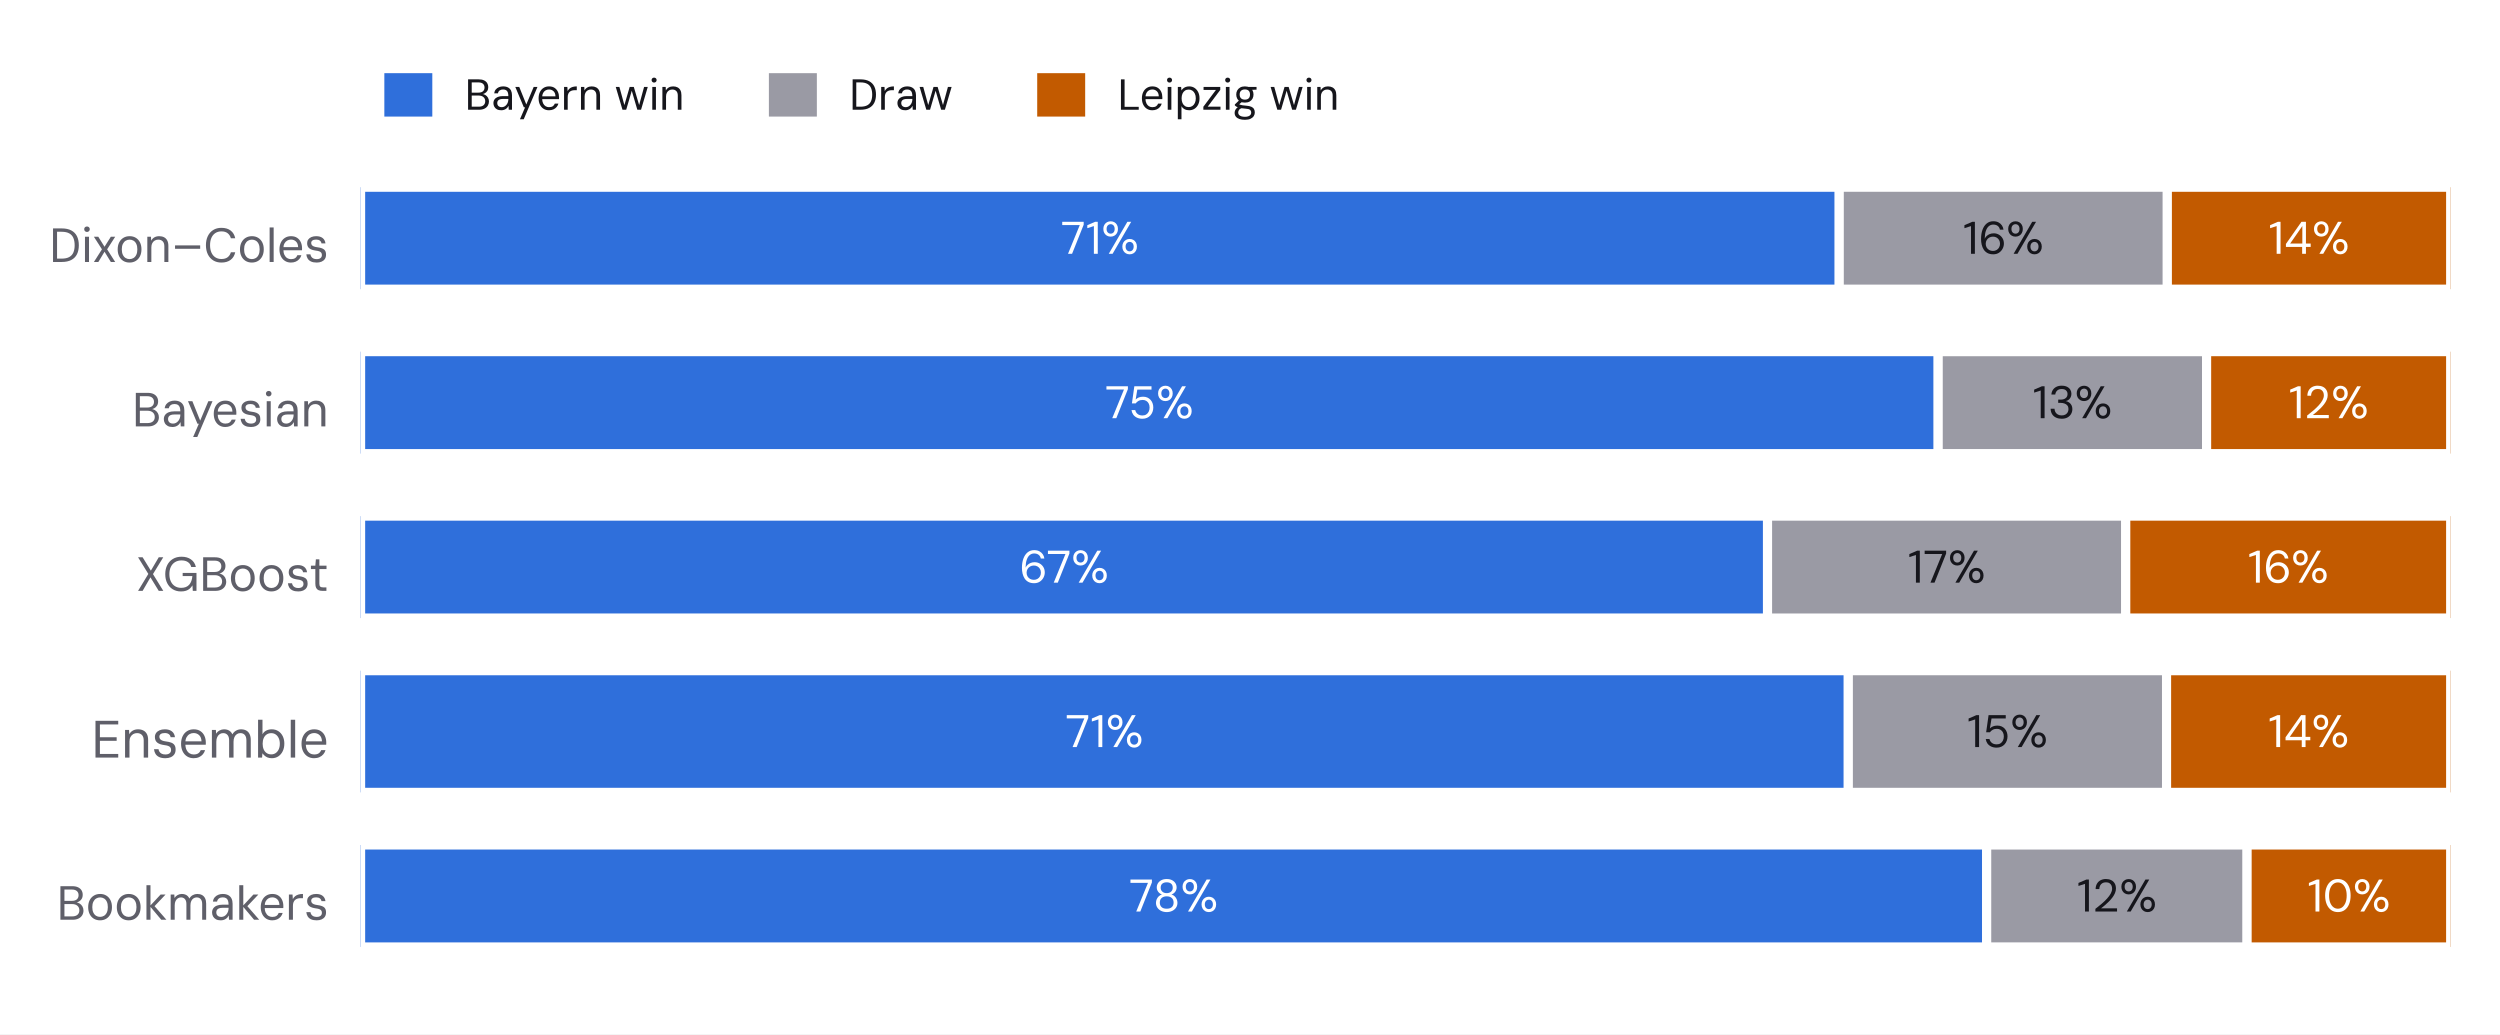
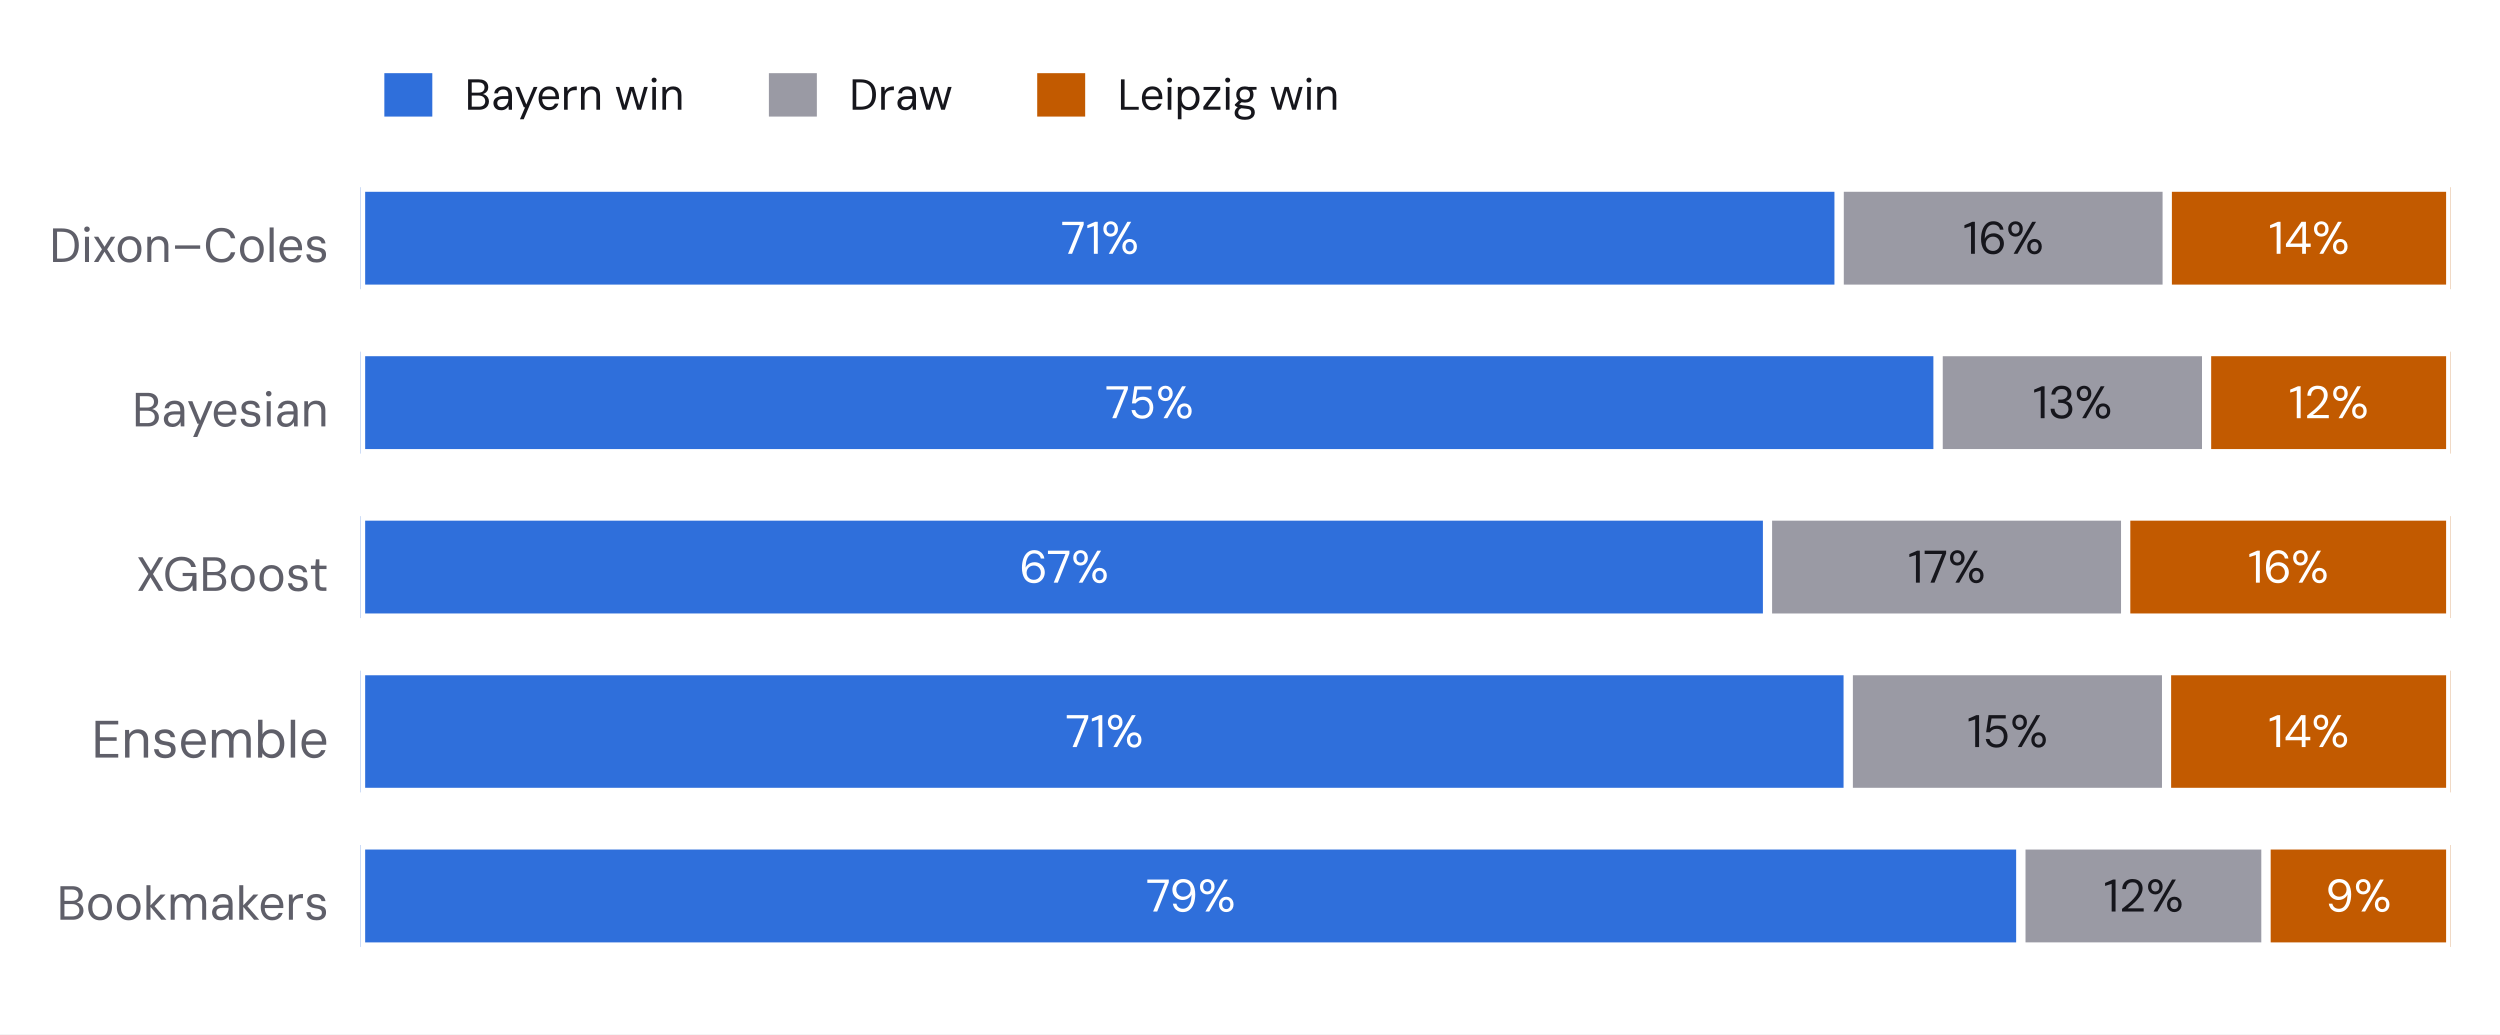
<svg xmlns="http://www.w3.org/2000/svg" xmlns:xlink="http://www.w3.org/1999/xlink" width="547.301pt" height="226.421pt" viewBox="0 0 547.301 226.421" version="1.1">
  <defs>
    <style type="text/css">*{stroke-linejoin: round; stroke-linecap: butt}</style>
  </defs>
  <g id="figure_1">
    <g id="patch_1">
      <path d="M 0 226.421  L 547.301 226.421  L 547.301 0  L 0 0  z " style="fill: #ffffff" />
    </g>
    <g id="axes_1">
      <g id="patch_2">
        <path d="M 78.941 215.621  L 536.501 215.621  L 536.501 32.669  L 78.941 32.669  z " style="fill: #ffffff" />
      </g>
      <g id="patch_3">
-         <path d="M 78.941 207.305  L 434.923 207.305  L 434.923 184.985  L 78.941 184.985  z " clip-path="url(#pb222621388)" style="fill: #2f6fdb; stroke: #ffffff; stroke-width: 2; stroke-linejoin: miter" />
+         <path d="M 78.941 207.305  L 442.427 207.305  L 442.427 184.985  L 78.941 184.985  z " clip-path="url(#pb222621388)" style="fill: #2f6fdb; stroke: #ffffff; stroke-width: 2; stroke-linejoin: miter" />
      </g>
      <g id="patch_4">
-         <path d="M 434.923 207.305  L 491.935 207.305  L 491.935 184.985  L 434.923 184.985  z " clip-path="url(#pb222621388)" style="fill: #9a9aa4; stroke: #ffffff; stroke-width: 2; stroke-linejoin: miter" />
+         <path d="M 442.427 207.305  L 496.099 207.305  L 496.099 184.985  L 442.427 184.985  z " clip-path="url(#pb222621388)" style="fill: #9a9aa4; stroke: #ffffff; stroke-width: 2; stroke-linejoin: miter" />
      </g>
      <g id="patch_5">
-         <path d="M 491.935 207.305  L 536.501 207.305  L 536.501 184.985  L 491.935 184.985  z " clip-path="url(#pb222621388)" style="fill: #c25a00; stroke: #ffffff; stroke-width: 2; stroke-linejoin: miter" />
+         <path d="M 496.099 207.305  L 536.501 207.305  L 536.501 184.985  L 496.099 184.985  z " clip-path="url(#pb222621388)" style="fill: #c25a00; stroke: #ffffff; stroke-width: 2; stroke-linejoin: miter" />
      </g>
      <g id="patch_6">
        <path d="M 78.941 173.465  L 404.633 173.465  L 404.633 146.825  L 78.941 146.825  z " clip-path="url(#pb222621388)" style="fill: #2f6fdb; stroke: #ffffff; stroke-width: 2; stroke-linejoin: miter" />
      </g>
      <g id="patch_7">
        <path d="M 404.633 173.465  L 474.303 173.465  L 474.303 146.825  L 404.633 146.825  z " clip-path="url(#pb222621388)" style="fill: #9a9aa4; stroke: #ffffff; stroke-width: 2; stroke-linejoin: miter" />
      </g>
      <g id="patch_8">
        <path d="M 474.303 173.465  L 536.501 173.465  L 536.501 146.825  L 474.303 146.825  z " clip-path="url(#pb222621388)" style="fill: #c25a00; stroke: #ffffff; stroke-width: 2; stroke-linejoin: miter" />
      </g>
      <g id="patch_9">
        <path d="M 78.941 135.305  L 386.946 135.305  L 386.946 112.985  L 78.941 112.985  z " clip-path="url(#pb222621388)" style="fill: #2f6fdb; stroke: #ffffff; stroke-width: 2; stroke-linejoin: miter" />
      </g>
      <g id="patch_10">
        <path d="M 386.946 135.305  L 465.368 135.305  L 465.368 112.985  L 386.946 112.985  z " clip-path="url(#pb222621388)" style="fill: #9a9aa4; stroke: #ffffff; stroke-width: 2; stroke-linejoin: miter" />
      </g>
      <g id="patch_11">
        <path d="M 465.368 135.305  L 536.501 135.305  L 536.501 112.985  L 465.368 112.985  z " clip-path="url(#pb222621388)" style="fill: #c25a00; stroke: #ffffff; stroke-width: 2; stroke-linejoin: miter" />
      </g>
      <g id="patch_12">
        <path d="M 78.941 99.305  L 424.308 99.305  L 424.308 76.985  L 78.941 76.985  z " clip-path="url(#pb222621388)" style="fill: #2f6fdb; stroke: #ffffff; stroke-width: 2; stroke-linejoin: miter" />
      </g>
      <g id="patch_13">
        <path d="M 424.308 99.305  L 483.069 99.305  L 483.069 76.985  L 424.308 76.985  z " clip-path="url(#pb222621388)" style="fill: #9a9aa4; stroke: #ffffff; stroke-width: 2; stroke-linejoin: miter" />
      </g>
      <g id="patch_14">
        <path d="M 483.069 99.305  L 536.501 99.305  L 536.501 76.985  L 483.069 76.985  z " clip-path="url(#pb222621388)" style="fill: #c25a00; stroke: #ffffff; stroke-width: 2; stroke-linejoin: miter" />
      </g>
      <g id="patch_15">
        <path d="M 78.941 63.305  L 402.645 63.305  L 402.645 40.985  L 78.941 40.985  z " clip-path="url(#pb222621388)" style="fill: #2f6fdb; stroke: #ffffff; stroke-width: 2; stroke-linejoin: miter" />
      </g>
      <g id="patch_16">
        <path d="M 402.645 63.305  L 474.472 63.305  L 474.472 40.985  L 402.645 40.985  z " clip-path="url(#pb222621388)" style="fill: #9a9aa4; stroke: #ffffff; stroke-width: 2; stroke-linejoin: miter" />
      </g>
      <g id="patch_17">
        <path d="M 474.472 63.305  L 536.501 63.305  L 536.501 40.985  L 474.472 40.985  z " clip-path="url(#pb222621388)" style="fill: #c25a00; stroke: #ffffff; stroke-width: 2; stroke-linejoin: miter" />
      </g>
      <g id="matplotlib.axis_1" />
      <g id="matplotlib.axis_2">
        <g id="ytick_1">
          <g id="text_1">
            <g style="fill: #5f5f69" transform="translate(12.41602 201.353) scale(0.105 -0.105)">
              <defs>
                <path id="DMSans-9ptRegular-d" d="M 493 0  L 493 4480  L 2067 4480  Q 2541 4480 2851 4329  Q 3162 4179 3315 3920  Q 3469 3661 3469 3341  Q 3469 2995 3318 2764  Q 3168 2534 2928 2412  Q 2688 2291 2419 2266  L 2509 2330  Q 2797 2323 3040 2176  Q 3283 2029 3427 1779  Q 3571 1530 3571 1222  Q 3571 883 3404 604  Q 3238 326 2915 163  Q 2592 0 2118 0  L 493 0  z M 1030 448  L 2061 448  Q 2515 448 2768 662  Q 3021 877 3021 1261  Q 3021 1638 2761 1865  Q 2502 2093 2048 2093  L 1030 2093  L 1030 448  z M 1030 2522  L 2029 2522  Q 2464 2522 2691 2726  Q 2918 2931 2918 3283  Q 2918 3622 2691 3827  Q 2464 4032 2010 4032  L 1030 4032  L 1030 2522  z " transform="scale(0.015625)" />
                <path id="DMSans-9ptRegular-c4" d="M 1901 -77  Q 1434 -77 1075 140  Q 717 358 518 755  Q 320 1152 320 1683  Q 320 2221 521 2614  Q 723 3008 1084 3225  Q 1446 3443 1914 3443  Q 2387 3443 2742 3225  Q 3098 3008 3296 2614  Q 3494 2221 3494 1683  Q 3494 1152 3292 755  Q 3091 358 2732 140  Q 2374 -77 1901 -77  z M 1901 384  Q 2195 384 2432 528  Q 2669 672 2806 963  Q 2944 1254 2944 1683  Q 2944 2118 2809 2406  Q 2675 2694 2441 2838  Q 2208 2982 1914 2982  Q 1626 2982 1389 2838  Q 1152 2694 1011 2406  Q 870 2118 870 1683  Q 870 1254 1008 963  Q 1146 672 1379 528  Q 1613 384 1901 384  z " transform="scale(0.015625)" />
                <path id="DMSans-9ptRegular-b5" d="M 2432 0  L 902 1818  L 2342 3366  L 3002 3366  L 1357 1626  L 1363 2010  L 3117 0  L 2432 0  z M 454 0  L 454 4608  L 992 4608  L 992 0  L 454 0  z " transform="scale(0.015625)" />
                <path id="DMSans-9ptRegular-bd" d="M 454 0  L 454 3366  L 941 3366  L 966 2906  L 966 2906  Q 1120 3155 1382 3299  Q 1645 3443 1933 3443  Q 2176 3443 2371 3376  Q 2566 3309 2713 3171  Q 2861 3034 2950 2829  L 2950 2829  Q 3117 3130 3401 3286  Q 3686 3443 4000 3443  Q 4371 3443 4636 3299  Q 4902 3155 5046 2864  Q 5190 2573 5190 2138  L 5190 0  L 4659 0  L 4659 2080  Q 4659 2534 4460 2758  Q 4262 2982 3923 2982  Q 3693 2982 3504 2860  Q 3315 2739 3203 2502  Q 3091 2266 3091 1926  L 3091 0  L 2554 0  L 2554 2080  Q 2554 2534 2355 2758  Q 2157 2982 1824 2982  Q 1600 2982 1411 2860  Q 1222 2739 1107 2502  Q 992 2266 992 1926  L 992 0  L 454 0  z " transform="scale(0.015625)" />
                <path id="DMSans-9ptRegular-7e" d="M 1504 -77  Q 1120 -77 864 67  Q 608 211 480 451  Q 352 691 352 966  Q 352 1299 521 1532  Q 691 1766 998 1888  Q 1306 2010 1715 2010  L 2554 2010  Q 2554 2336 2477 2553  Q 2400 2771 2227 2880  Q 2054 2989 1766 2989  Q 1478 2989 1273 2845  Q 1069 2701 1018 2419  L 467 2419  Q 506 2752 691 2979  Q 877 3206 1161 3324  Q 1446 3443 1766 3443  Q 2221 3443 2515 3280  Q 2810 3117 2950 2825  Q 3091 2534 3091 2138  L 3091 0  L 2611 0  L 2579 576  L 2579 576  Q 2515 442 2416 323  Q 2317 205 2182 115  Q 2048 26 1878 -25  Q 1709 -77 1504 -77  z M 1581 378  Q 1792 378 1971 474  Q 2150 570 2281 733  Q 2413 896 2483 1101  Q 2554 1306 2554 1530  L 2554 1594  L 1760 1594  Q 1459 1594 1270 1517  Q 1082 1440 998 1302  Q 915 1165 915 992  Q 915 806 992 668  Q 1069 531 1219 454  Q 1370 378 1581 378  z " transform="scale(0.015625)" />
                <path id="DMSans-9ptRegular-94" d="M 1850 -77  Q 1402 -77 1056 140  Q 710 358 515 755  Q 320 1152 320 1683  Q 320 2214 515 2611  Q 710 3008 1059 3225  Q 1408 3443 1862 3443  Q 2349 3443 2675 3225  Q 3002 3008 3168 2643  Q 3334 2278 3334 1843  Q 3334 1779 3334 1715  Q 3334 1651 3328 1562  L 723 1562  L 723 1978  L 2810 1978  Q 2797 2470 2525 2729  Q 2253 2989 1850 2989  Q 1581 2989 1353 2857  Q 1126 2726 985 2470  Q 845 2214 845 1830  L 845 1651  Q 845 1229 985 944  Q 1126 659 1353 518  Q 1581 378 1850 378  Q 2208 378 2413 515  Q 2618 653 2714 909  L 3245 909  Q 3168 627 2979 403  Q 2790 179 2505 51  Q 2221 -77 1850 -77  z " transform="scale(0.015625)" />
                <path id="DMSans-9ptRegular-d2" d="M 454 0  L 454 3366  L 941 3366  L 979 2752  L 979 2752  Q 1094 2982 1280 3136  Q 1466 3290 1731 3366  Q 1997 3443 2330 3443  L 2330 2880  L 1997 2880  Q 1805 2880 1625 2829  Q 1446 2778 1302 2662  Q 1158 2547 1075 2348  Q 992 2150 992 1850  L 992 0  L 454 0  z " transform="scale(0.015625)" />
                <path id="DMSans-9ptRegular-d6" d="M 1670 -77  Q 1216 -77 918 60  Q 621 198 467 444  Q 314 691 282 1018  L 832 1018  Q 858 845 950 701  Q 1043 557 1222 467  Q 1402 378 1677 378  Q 1894 378 2048 445  Q 2202 512 2282 633  Q 2362 755 2362 915  Q 2362 1126 2269 1244  Q 2176 1363 2000 1424  Q 1824 1485 1562 1517  Q 1280 1555 1062 1625  Q 845 1696 694 1811  Q 544 1926 467 2099  Q 390 2272 390 2509  Q 390 2784 537 2995  Q 685 3206 957 3324  Q 1229 3443 1600 3443  Q 2144 3443 2461 3193  Q 2778 2944 2835 2483  L 2304 2483  Q 2272 2720 2086 2854  Q 1901 2989 1594 2989  Q 1267 2989 1100 2867  Q 934 2746 934 2547  Q 934 2400 1008 2281  Q 1082 2163 1261 2083  Q 1440 2003 1741 1965  Q 2118 1920 2380 1821  Q 2643 1722 2780 1517  Q 2918 1312 2912 960  Q 2912 627 2755 396  Q 2598 166 2320 44  Q 2042 -77 1670 -77  z " transform="scale(0.015625)" />
              </defs>
              <use xlink:href="#DMSans-9ptRegular-d" />
              <use xlink:href="#DMSans-9ptRegular-c4" transform="translate(60.59375 0)" />
              <use xlink:href="#DMSans-9ptRegular-c4" transform="translate(120.2969 0)" />
              <use xlink:href="#DMSans-9ptRegular-b5" transform="translate(180 0)" />
              <use xlink:href="#DMSans-9ptRegular-bd" transform="translate(230.5 0)" />
              <use xlink:href="#DMSans-9ptRegular-7e" transform="translate(318.4062 0)" />
              <use xlink:href="#DMSans-9ptRegular-b5" transform="translate(373.5 0)" />
              <use xlink:href="#DMSans-9ptRegular-94" transform="translate(420.4062 0)" />
              <use xlink:href="#DMSans-9ptRegular-d2" transform="translate(477 0)" />
              <use xlink:href="#DMSans-9ptRegular-d6" transform="translate(516 0)" />
            </g>
          </g>
        </g>
        <g id="ytick_2">
          <g id="text_2">
            <g style="fill: #5f5f69" transform="translate(20.01867 165.849) scale(0.115 -0.115)">
              <defs>
                <path id="DMSans-9ptRegular-17" d="M 493 0  L 493 4480  L 3264 4480  L 3264 4038  L 1030 4038  L 1030 2477  L 3072 2477  L 3072 2042  L 1030 2042  L 1030 442  L 3264 442  L 3264 0  L 493 0  z " transform="scale(0.015625)" />
                <path id="DMSans-9ptRegular-be" d="M 454 0  L 454 3366  L 941 3366  L 966 2835  L 966 2835  Q 1114 3123 1392 3283  Q 1670 3443 2035 3443  Q 2406 3443 2681 3302  Q 2957 3162 3110 2874  Q 3264 2586 3264 2144  L 3264 0  L 2726 0  L 2726 2086  Q 2726 2534 2505 2758  Q 2285 2982 1914 2982  Q 1664 2982 1453 2864  Q 1242 2746 1117 2515  Q 992 2285 992 1952  L 992 0  L 454 0  z " transform="scale(0.015625)" />
                <path id="DMSans-9ptRegular-8a" d="M 2131 -77  Q 1824 -77 1603 16  Q 1382 109 1232 249  Q 1082 390 986 525  L 986 525  L 941 0  L 454 0  L 454 4608  L 992 4608  L 992 2835  Q 1146 3136 1446 3289  Q 1747 3443 2118 3443  Q 2579 3443 2924 3219  Q 3270 2995 3462 2601  Q 3654 2208 3654 1696  Q 3654 1190 3462 787  Q 3270 384 2928 153  Q 2586 -77 2131 -77  z M 2061 390  Q 2362 390 2595 547  Q 2829 704 2966 995  Q 3104 1286 3104 1683  Q 3104 2080 2966 2371  Q 2829 2662 2595 2819  Q 2362 2976 2061 2976  Q 1741 2976 1504 2819  Q 1267 2662 1139 2371  Q 1011 2080 1011 1683  Q 1011 1286 1139 995  Q 1267 704 1504 547  Q 1741 390 2061 390  z " transform="scale(0.015625)" />
                <path id="DMSans-9ptRegular-b7" d="M 454 0  L 454 4608  L 992 4608  L 992 0  L 454 0  z " transform="scale(0.015625)" />
              </defs>
              <use xlink:href="#DMSans-9ptRegular-17" />
              <use xlink:href="#DMSans-9ptRegular-be" transform="translate(56.90625 0)" />
              <use xlink:href="#DMSans-9ptRegular-d6" transform="translate(114.7031 0)" />
              <use xlink:href="#DMSans-9ptRegular-94" transform="translate(165.6094 0)" />
              <use xlink:href="#DMSans-9ptRegular-bd" transform="translate(222.2031 0)" />
              <use xlink:href="#DMSans-9ptRegular-8a" transform="translate(310.1094 0)" />
              <use xlink:href="#DMSans-9ptRegular-b7" transform="translate(372.3125 0)" />
              <use xlink:href="#DMSans-9ptRegular-94" transform="translate(394.9062 0)" />
            </g>
          </g>
        </g>
        <g id="ytick_3">
          <g id="text_3">
            <g style="fill: #5f5f69" transform="translate(29.81484 129.353) scale(0.105 -0.105)">
              <defs>
                <path id="DMSans-9ptRegular-72" d="M 250 0  L 1619 2259  L 250 4480  L 858 4480  L 1958 2694  L 1958 2694  L 3008 4480  L 3610 4480  L 2240 2240  L 3616 0  L 3008 0  L 1901 1805  L 1901 1805  L 858 0  L 250 0  z " transform="scale(0.015625)" />
                <path id="DMSans-9ptRegular-24" d="M 2413 -77  Q 1786 -77 1312 214  Q 838 506 576 1024  Q 314 1542 314 2234  Q 314 2918 579 3443  Q 845 3968 1334 4262  Q 1824 4557 2490 4557  Q 3245 4557 3750 4195  Q 4256 3834 4397 3187  L 3776 3187  Q 3686 3590 3353 3827  Q 3021 4064 2490 4064  Q 1997 4064 1629 3843  Q 1261 3622 1062 3212  Q 864 2803 864 2234  Q 864 1664 1062 1251  Q 1261 838 1616 620  Q 1971 403 2432 403  Q 3149 403 3513 825  Q 3878 1248 3930 1971  L 2637 1971  L 2637 2394  L 4480 2394  L 4480 0  L 3987 0  L 3942 736  L 3942 736  Q 3782 474 3574 291  Q 3366 109 3084 16  Q 2803 -77 2413 -77  z " transform="scale(0.015625)" />
                <path id="DMSans-9ptRegular-dc" d="M 1760 0  Q 1472 0 1261 89  Q 1050 179 938 393  Q 826 608 826 973  L 826 2912  L 237 2912  L 237 3366  L 826 3366  L 896 4205  L 1363 4205  L 1363 3366  L 2317 3366  L 2317 2912  L 1363 2912  L 1363 973  Q 1363 672 1484 566  Q 1606 461 1914 461  L 2304 461  L 2304 0  L 1760 0  z " transform="scale(0.015625)" />
              </defs>
              <use xlink:href="#DMSans-9ptRegular-72" />
              <use xlink:href="#DMSans-9ptRegular-24" transform="translate(55.70312 0)" />
              <use xlink:href="#DMSans-9ptRegular-d" transform="translate(131.9062 0)" />
              <use xlink:href="#DMSans-9ptRegular-c4" transform="translate(192.5 0)" />
              <use xlink:href="#DMSans-9ptRegular-c4" transform="translate(252.2031 0)" />
              <use xlink:href="#DMSans-9ptRegular-d6" transform="translate(311.9062 0)" />
              <use xlink:href="#DMSans-9ptRegular-dc" transform="translate(360.6094 0)" />
            </g>
          </g>
        </g>
        <g id="ytick_4">
          <g id="text_4">
            <g style="fill: #5f5f69" transform="translate(28.92563 93.353) scale(0.105 -0.105)">
              <defs>
                <path id="DMSans-9ptRegular-f2" d="M 832 -1408  L 1594 358  L 1408 358  L 147 3366  L 730 3366  L 1773 774  L 1773 774  L 2861 3366  L 3418 3366  L 1389 -1408  L 832 -1408  z " transform="scale(0.015625)" />
                <path id="DMSans-9ptRegular-a7" d="M 506 0  L 506 3366  L 1043 3366  L 1043 0  L 506 0  z M 774 4006  Q 614 4006 508 4112  Q 403 4218 403 4378  Q 403 4538 508 4637  Q 614 4736 774 4736  Q 928 4736 1037 4637  Q 1146 4538 1146 4378  Q 1146 4218 1037 4112  Q 928 4006 774 4006  z " transform="scale(0.015625)" />
              </defs>
              <use xlink:href="#DMSans-9ptRegular-d" />
              <use xlink:href="#DMSans-9ptRegular-7e" transform="translate(60.59375 0)" />
              <use xlink:href="#DMSans-9ptRegular-f2" transform="translate(114.1875 0)" />
              <use xlink:href="#DMSans-9ptRegular-94" transform="translate(165.1875 0)" />
              <use xlink:href="#DMSans-9ptRegular-d6" transform="translate(221.7812 0)" />
              <use xlink:href="#DMSans-9ptRegular-a7" transform="translate(272.6875 0)" />
              <use xlink:href="#DMSans-9ptRegular-7e" transform="translate(296.7812 0)" />
              <use xlink:href="#DMSans-9ptRegular-be" transform="translate(351.875 0)" />
            </g>
          </g>
        </g>
        <g id="ytick_5">
          <g id="text_5">
            <g style="fill: #5f5f69" transform="translate(10.8 57.353) scale(0.105 -0.105)">
              <defs>
                <path id="DMSans-9ptRegular-13" d="M 493 0  L 493 4480  L 1645 4480  Q 2426 4480 2934 4208  Q 3443 3936 3689 3433  Q 3936 2931 3936 2227  Q 3936 1536 3689 1037  Q 3443 538 2934 269  Q 2426 0 1645 0  L 493 0  z M 1030 448  L 1632 448  Q 2278 448 2662 662  Q 3046 877 3212 1277  Q 3379 1677 3379 2227  Q 3379 2790 3212 3193  Q 3046 3597 2662 3814  Q 2278 4032 1632 4032  L 1030 4032  L 1030 448  z " transform="scale(0.015625)" />
                <path id="DMSans-9ptRegular-f1" d="M 154 0  L 1229 1690  L 154 3366  L 742 3366  L 1574 2029  L 1574 2029  L 2413 3366  L 2995 3366  L 1920 1690  L 2995 0  L 2413 0  L 1574 1370  L 1574 1370  L 749 0  L 154 0  z " transform="scale(0.015625)" />
                <path id="DMSans-9ptRegular-156" d="M 454 1760  L 454 2214  L 3808 2214  L 3808 1760  L 454 1760  z " transform="scale(0.015625)" />
                <path id="DMSans-9ptRegular-e" d="M 2381 -77  Q 1747 -77 1283 214  Q 819 506 566 1027  Q 314 1549 314 2240  Q 314 2931 566 3452  Q 819 3974 1283 4265  Q 1747 4557 2381 4557  Q 3142 4557 3616 4192  Q 4090 3827 4224 3162  L 3642 3162  Q 3533 3578 3222 3830  Q 2912 4083 2381 4083  Q 1920 4083 1577 3862  Q 1235 3642 1049 3229  Q 864 2816 864 2240  Q 864 1664 1049 1251  Q 1235 838 1577 617  Q 1920 397 2381 397  Q 2912 397 3222 643  Q 3533 890 3642 1299  L 4224 1299  Q 4090 653 3616 288  Q 3142 -77 2381 -77  z " transform="scale(0.015625)" />
              </defs>
              <use xlink:href="#DMSans-9ptRegular-13" />
              <use xlink:href="#DMSans-9ptRegular-a7" transform="translate(66.40625 0)" />
              <use xlink:href="#DMSans-9ptRegular-f1" transform="translate(90.5 0)" />
              <use xlink:href="#DMSans-9ptRegular-c4" transform="translate(137.5 0)" />
              <use xlink:href="#DMSans-9ptRegular-be" transform="translate(197.2031 0)" />
              <use xlink:href="#DMSans-9ptRegular-156" transform="translate(255 0)" />
              <use xlink:href="#DMSans-9ptRegular-e" transform="translate(321.5938 0)" />
              <use xlink:href="#DMSans-9ptRegular-c4" transform="translate(392.5 0)" />
              <use xlink:href="#DMSans-9ptRegular-b7" transform="translate(452.2031 0)" />
              <use xlink:href="#DMSans-9ptRegular-94" transform="translate(474.7969 0)" />
              <use xlink:href="#DMSans-9ptRegular-d6" transform="translate(531.3906 0)" />
            </g>
          </g>
        </g>
      </g>
      <g id="text_6">
-         <g style="fill: #ffffff" transform="translate(247.1867 199.555) scale(0.1 -0.1)">
+         <g style="fill: #ffffff" transform="translate(250.8832 199.555) scale(0.1 -0.1)">
          <defs>
            <path id="DMSans-9ptRegular-129" d="M 998 0  L 2643 4019  L 186 4019  L 186 4480  L 3194 4480  L 3194 4077  L 1568 0  L 998 0  z " transform="scale(0.015625)" />
-             <path id="DMSans-9ptRegular-12a" d="M 1933 -77  Q 1510 -77 1168 86  Q 826 250 627 541  Q 429 832 429 1216  Q 429 1491 534 1728  Q 640 1965 825 2141  Q 1011 2317 1261 2387  Q 922 2515 730 2784  Q 538 3053 538 3366  Q 538 3699 707 3968  Q 877 4237 1190 4397  Q 1504 4557 1933 4557  Q 2368 4557 2678 4397  Q 2989 4237 3155 3968  Q 3322 3699 3322 3366  Q 3322 3053 3133 2784  Q 2944 2515 2605 2387  Q 2854 2317 3040 2141  Q 3226 1965 3331 1728  Q 3437 1491 3437 1216  Q 3437 832 3238 541  Q 3040 250 2697 86  Q 2355 -77 1933 -77  z M 1933 397  Q 2413 397 2656 630  Q 2899 864 2899 1248  Q 2899 1683 2633 1907  Q 2368 2131 1933 2131  Q 1498 2131 1232 1907  Q 966 1683 966 1248  Q 966 864 1206 630  Q 1446 397 1933 397  z M 1933 2579  Q 2317 2579 2547 2790  Q 2778 3002 2778 3334  Q 2778 3712 2550 3904  Q 2323 4096 1933 4096  Q 1542 4096 1315 3904  Q 1088 3712 1088 3334  Q 1088 3002 1318 2790  Q 1549 2579 1933 2579  z " transform="scale(0.015625)" />
+             <path id="DMSans-9ptRegular-12b" d="M 1907 -77  Q 1491 -77 1187 83  Q 883 243 707 512  Q 531 781 486 1101  L 986 1101  Q 1056 762 1299 576  Q 1542 390 1914 390  Q 2253 390 2509 592  Q 2765 794 2921 1200  Q 3078 1606 3104 2227  Q 3110 2266 3110 2301  Q 3110 2336 3110 2374  Q 3021 2170 2841 1997  Q 2662 1824 2409 1718  Q 2157 1613 1843 1613  Q 1472 1613 1145 1792  Q 819 1971 620 2294  Q 422 2618 422 3053  Q 422 3430 604 3776  Q 787 4122 1123 4339  Q 1459 4557 1914 4557  Q 2394 4557 2723 4377  Q 3053 4198 3248 3894  Q 3443 3590 3532 3206  Q 3622 2822 3622 2419  Q 3622 1683 3420 1120  Q 3219 557 2838 240  Q 2458 -77 1907 -77  z M 1952 2080  Q 2240 2080 2473 2211  Q 2707 2342 2841 2569  Q 2976 2797 2976 3085  Q 2976 3386 2841 3610  Q 2707 3834 2473 3958  Q 2240 4083 1952 4083  Q 1677 4083 1453 3955  Q 1229 3827 1097 3603  Q 966 3379 966 3078  Q 966 2778 1097 2554  Q 1229 2330 1453 2205  Q 1677 2080 1952 2080  z " transform="scale(0.015625)" />
            <path id="DMSans-9ptRegular-1a5" d="M 1050 0  L 3654 4480  L 4192 4480  L 1587 0  L 1050 0  z M 3974 -77  Q 3686 -77 3456 54  Q 3226 186 3088 429  Q 2950 672 2950 998  Q 2950 1331 3088 1571  Q 3226 1811 3456 1942  Q 3686 2074 3974 2074  Q 4269 2074 4496 1942  Q 4723 1811 4857 1571  Q 4992 1331 4992 998  Q 4992 672 4857 429  Q 4723 186 4492 54  Q 4262 -77 3974 -77  z M 3968 339  Q 4122 339 4250 412  Q 4378 486 4458 633  Q 4538 781 4538 998  Q 4538 1222 4461 1369  Q 4384 1517 4256 1590  Q 4128 1664 3974 1664  Q 3827 1664 3696 1590  Q 3565 1517 3485 1369  Q 3405 1222 3405 998  Q 3405 781 3485 633  Q 3565 486 3693 412  Q 3821 339 3968 339  z M 1312 2400  Q 1024 2400 793 2531  Q 563 2662 425 2905  Q 288 3149 288 3475  Q 288 3808 425 4048  Q 563 4288 796 4419  Q 1030 4550 1318 4550  Q 1606 4550 1836 4419  Q 2067 4288 2201 4048  Q 2336 3808 2336 3475  Q 2336 3149 2201 2905  Q 2067 2662 1833 2531  Q 1600 2400 1312 2400  z M 1312 2816  Q 1466 2816 1594 2889  Q 1722 2963 1798 3110  Q 1875 3258 1875 3475  Q 1875 3699 1798 3849  Q 1722 4000 1594 4073  Q 1466 4147 1318 4147  Q 1171 4147 1036 4073  Q 902 4000 822 3849  Q 742 3699 742 3475  Q 742 3258 822 3110  Q 902 2963 1033 2889  Q 1165 2816 1312 2816  z " transform="scale(0.015625)" />
          </defs>
          <use xlink:href="#DMSans-9ptRegular-129" />
-           <use xlink:href="#DMSans-9ptRegular-12a" transform="translate(52.09375 0)" />
-           <use xlink:href="#DMSans-9ptRegular-1a5" transform="translate(112.5 0)" />
+           <use xlink:href="#DMSans-9ptRegular-12b" transform="translate(51.20312 0)" />
+           <use xlink:href="#DMSans-9ptRegular-1a5" transform="translate(113.6094 0)" />
        </g>
      </g>
      <g id="text_7">
-         <g style="fill: #16161c" transform="translate(454.6531 199.555) scale(0.1 -0.1)">
+         <g style="fill: #16161c" transform="translate(460.4869 199.555) scale(0.1 -0.1)">
          <defs>
            <path id="DMSans-9ptRegular-123" d="M 1152 0  L 1152 3878  L 230 3584  L 230 4006  L 1331 4480  L 1696 4480  L 1696 0  L 1152 0  z " transform="scale(0.015625)" />
            <path id="DMSans-9ptRegular-124" d="M 416 0  L 416 378  Q 890 736 1312 1101  Q 1734 1466 2060 1827  Q 2387 2189 2572 2534  Q 2758 2880 2758 3200  Q 2758 3437 2672 3638  Q 2586 3840 2397 3968  Q 2208 4096 1888 4096  Q 1581 4096 1376 3965  Q 1171 3834 1068 3619  Q 966 3405 966 3149  L 448 3149  Q 454 3590 640 3907  Q 826 4224 1152 4390  Q 1478 4557 1894 4557  Q 2304 4557 2617 4406  Q 2931 4256 3113 3958  Q 3296 3661 3296 3219  Q 3296 2906 3165 2592  Q 3034 2278 2810 1980  Q 2586 1683 2314 1408  Q 2042 1133 1754 889  Q 1466 646 1210 448  L 3450 448  L 3450 0  L 416 0  z " transform="scale(0.015625)" />
          </defs>
          <use xlink:href="#DMSans-9ptRegular-123" />
          <use xlink:href="#DMSans-9ptRegular-124" transform="translate(34.20312 0)" />
          <use xlink:href="#DMSans-9ptRegular-1a5" transform="translate(93.10938 0)" />
        </g>
      </g>
      <g id="text_8">
-         <g style="fill: #ffffff" transform="translate(505.1078 199.555) scale(0.1 -0.1)">
-           <defs>
-             <path id="DMSans-9ptRegular-122" d="M 2106 -77  Q 1549 -77 1149 214  Q 749 506 531 1027  Q 314 1549 314 2240  Q 314 2931 531 3452  Q 749 3974 1149 4265  Q 1549 4557 2106 4557  Q 2662 4557 3059 4265  Q 3456 3974 3670 3452  Q 3885 2931 3885 2240  Q 3885 1549 3670 1027  Q 3456 506 3059 214  Q 2662 -77 2106 -77  z M 2106 397  Q 2458 397 2733 617  Q 3008 838 3171 1251  Q 3334 1664 3334 2240  Q 3334 2822 3171 3232  Q 3008 3642 2733 3859  Q 2458 4077 2106 4077  Q 1747 4077 1465 3859  Q 1184 3642 1024 3232  Q 864 2822 864 2240  Q 864 1664 1024 1251  Q 1184 838 1465 617  Q 1747 397 2106 397  z " transform="scale(0.015625)" />
-           </defs>
-           <use xlink:href="#DMSans-9ptRegular-123" />
-           <use xlink:href="#DMSans-9ptRegular-122" transform="translate(34.20312 0)" />
-           <use xlink:href="#DMSans-9ptRegular-1a5" transform="translate(99.79688 0)" />
+         <g style="fill: #ffffff" transform="translate(509.0593 199.555) scale(0.1 -0.1)">
+           <use xlink:href="#DMSans-9ptRegular-12b" />
+           <use xlink:href="#DMSans-9ptRegular-1a5" transform="translate(62.40625 0)" />
        </g>
      </g>
      <g id="text_9">
        <g style="fill: #ffffff" transform="translate(233.2465 163.555) scale(0.1 -0.1)">
          <use xlink:href="#DMSans-9ptRegular-129" />
          <use xlink:href="#DMSans-9ptRegular-123" transform="translate(54.20312 0)" />
          <use xlink:href="#DMSans-9ptRegular-1a5" transform="translate(88.40625 0)" />
        </g>
      </g>
      <g id="text_10">
        <g style="fill: #16161c" transform="translate(430.6079 163.555) scale(0.1 -0.1)">
          <defs>
            <path id="DMSans-9ptRegular-127" d="M 1971 -77  Q 1523 -77 1193 83  Q 864 243 675 515  Q 486 787 442 1139  L 966 1139  Q 1037 806 1296 595  Q 1555 384 1978 384  Q 2291 384 2512 528  Q 2733 672 2854 925  Q 2976 1178 2976 1491  Q 2976 1805 2857 2045  Q 2739 2285 2521 2422  Q 2304 2560 2010 2560  Q 1658 2560 1411 2419  Q 1165 2278 1030 2074  L 499 2074  L 838 4480  L 3245 4480  L 3245 4013  L 1254 4013  L 1024 2611  Q 1184 2790 1449 2902  Q 1715 3014 2067 3014  Q 2394 3014 2656 2899  Q 2918 2784 3107 2576  Q 3296 2368 3395 2093  Q 3494 1818 3494 1498  Q 3494 1178 3388 893  Q 3283 608 3088 390  Q 2893 173 2611 48  Q 2330 -77 1971 -77  z " transform="scale(0.015625)" />
          </defs>
          <use xlink:href="#DMSans-9ptRegular-123" />
          <use xlink:href="#DMSans-9ptRegular-127" transform="translate(34.20312 0)" />
          <use xlink:href="#DMSans-9ptRegular-1a5" transform="translate(94.79688 0)" />
        </g>
      </g>
      <g id="text_11">
        <g style="fill: #ffffff" transform="translate(496.5216 163.555) scale(0.1 -0.1)">
          <defs>
            <path id="DMSans-9ptRegular-126" d="M 2534 0  L 2534 960  L 262 960  L 262 1376  L 2438 4480  L 3066 4480  L 3066 1434  L 3731 1434  L 3731 960  L 3066 960  L 3066 0  L 2534 0  z M 858 1434  L 2560 1434  L 2560 3885  L 2560 3885  L 858 1434  z " transform="scale(0.015625)" />
          </defs>
          <use xlink:href="#DMSans-9ptRegular-123" />
          <use xlink:href="#DMSans-9ptRegular-126" transform="translate(34.20312 0)" />
          <use xlink:href="#DMSans-9ptRegular-1a5" transform="translate(95.20312 0)" />
        </g>
      </g>
      <g id="text_12">
        <g style="fill: #ffffff" transform="translate(223.1427 127.555) scale(0.1 -0.1)">
          <defs>
            <path id="DMSans-9ptRegular-128" d="M 2080 -77  Q 1600 -77 1270 102  Q 941 282 745 586  Q 550 890 460 1274  Q 371 1658 371 2061  Q 371 2803 572 3363  Q 774 3923 1158 4240  Q 1542 4557 2086 4557  Q 2509 4557 2813 4397  Q 3117 4237 3296 3971  Q 3475 3706 3514 3379  L 3014 3379  Q 2950 3718 2704 3904  Q 2458 4090 2080 4090  Q 1741 4090 1475 3878  Q 1210 3667 1056 3241  Q 902 2816 883 2157  Q 883 2144 883 2131  Q 883 2118 883 2106  Q 973 2310 1152 2483  Q 1331 2656 1587 2761  Q 1843 2867 2150 2867  Q 2528 2867 2851 2688  Q 3174 2509 3372 2185  Q 3571 1862 3571 1427  Q 3571 1050 3388 704  Q 3206 358 2873 140  Q 2541 -77 2080 -77  z M 2042 397  Q 2323 397 2544 525  Q 2765 653 2896 880  Q 3027 1107 3027 1402  Q 3027 1702 2896 1926  Q 2765 2150 2544 2275  Q 2323 2400 2042 2400  Q 1754 2400 1523 2269  Q 1293 2138 1158 1910  Q 1024 1683 1024 1395  Q 1024 1101 1158 873  Q 1293 646 1523 521  Q 1754 397 2042 397  z " transform="scale(0.015625)" />
          </defs>
          <use xlink:href="#DMSans-9ptRegular-128" />
          <use xlink:href="#DMSans-9ptRegular-129" transform="translate(59.8125 0)" />
          <use xlink:href="#DMSans-9ptRegular-1a5" transform="translate(113.6094 0)" />
        </g>
      </g>
      <g id="text_13">
        <g style="fill: #16161c" transform="translate(417.6364 127.555) scale(0.1 -0.1)">
          <use xlink:href="#DMSans-9ptRegular-123" />
          <use xlink:href="#DMSans-9ptRegular-129" transform="translate(34.20312 0)" />
          <use xlink:href="#DMSans-9ptRegular-1a5" transform="translate(88 0)" />
        </g>
      </g>
      <g id="text_14">
        <g style="fill: #ffffff" transform="translate(492.0688 127.555) scale(0.1 -0.1)">
          <use xlink:href="#DMSans-9ptRegular-123" />
          <use xlink:href="#DMSans-9ptRegular-128" transform="translate(34.20312 0)" />
          <use xlink:href="#DMSans-9ptRegular-1a5" transform="translate(94.90625 0)" />
        </g>
      </g>
      <g id="text_15">
        <g style="fill: #ffffff" transform="translate(241.9301 91.555) scale(0.1 -0.1)">
          <use xlink:href="#DMSans-9ptRegular-129" />
          <use xlink:href="#DMSans-9ptRegular-127" transform="translate(50.89062 0)" />
          <use xlink:href="#DMSans-9ptRegular-1a5" transform="translate(111.4844 0)" />
        </g>
      </g>
      <g id="text_16">
        <g style="fill: #16161c" transform="translate(444.9535 91.555) scale(0.1 -0.1)">
          <defs>
            <path id="DMSans-9ptRegular-125" d="M 1901 -77  Q 1472 -77 1123 80  Q 774 237 569 550  Q 365 864 352 1331  L 896 1331  Q 902 1075 1020 860  Q 1139 646 1363 518  Q 1587 390 1901 390  Q 2214 390 2425 512  Q 2637 634 2745 835  Q 2854 1037 2854 1286  Q 2854 1587 2704 1776  Q 2554 1965 2301 2057  Q 2048 2150 1747 2150  L 1414 2150  L 1414 2605  L 1747 2605  Q 2202 2605 2461 2813  Q 2720 3021 2720 3392  Q 2720 3693 2515 3891  Q 2310 4090 1901 4090  Q 1498 4090 1267 3872  Q 1037 3654 1005 3315  L 461 3315  Q 480 3680 662 3961  Q 845 4243 1161 4400  Q 1478 4557 1901 4557  Q 2349 4557 2653 4403  Q 2957 4250 3110 3994  Q 3264 3738 3264 3424  Q 3264 3194 3177 2982  Q 3091 2771 2918 2617  Q 2746 2464 2477 2400  Q 2739 2349 2947 2201  Q 3155 2054 3276 1824  Q 3398 1594 3398 1286  Q 3398 922 3228 611  Q 3059 301 2726 112  Q 2394 -77 1901 -77  z " transform="scale(0.015625)" />
          </defs>
          <use xlink:href="#DMSans-9ptRegular-123" />
          <use xlink:href="#DMSans-9ptRegular-125" transform="translate(34.20312 0)" />
          <use xlink:href="#DMSans-9ptRegular-1a5" transform="translate(92.29688 0)" />
        </g>
      </g>
      <g id="text_17">
        <g style="fill: #ffffff" transform="translate(501.0094 91.555) scale(0.1 -0.1)">
          <use xlink:href="#DMSans-9ptRegular-123" />
          <use xlink:href="#DMSans-9ptRegular-124" transform="translate(34.20312 0)" />
          <use xlink:href="#DMSans-9ptRegular-1a5" transform="translate(93.10938 0)" />
        </g>
      </g>
      <g id="text_18">
        <g style="fill: #ffffff" transform="translate(232.2527 55.555) scale(0.1 -0.1)">
          <use xlink:href="#DMSans-9ptRegular-129" />
          <use xlink:href="#DMSans-9ptRegular-123" transform="translate(54.20312 0)" />
          <use xlink:href="#DMSans-9ptRegular-1a5" transform="translate(88.40625 0)" />
        </g>
      </g>
      <g id="text_19">
        <g style="fill: #16161c" transform="translate(429.6932 55.555) scale(0.1 -0.1)">
          <use xlink:href="#DMSans-9ptRegular-123" />
          <use xlink:href="#DMSans-9ptRegular-128" transform="translate(34.20312 0)" />
          <use xlink:href="#DMSans-9ptRegular-1a5" transform="translate(94.90625 0)" />
        </g>
      </g>
      <g id="text_20">
        <g style="fill: #ffffff" transform="translate(496.6062 55.555) scale(0.1 -0.1)">
          <use xlink:href="#DMSans-9ptRegular-123" />
          <use xlink:href="#DMSans-9ptRegular-126" transform="translate(34.20312 0)" />
          <use xlink:href="#DMSans-9ptRegular-1a5" transform="translate(95.20312 0)" />
        </g>
      </g>
      <g id="legend_1">
        <g id="patch_18">
          <path d="M 84.641 25.021  L 94.141 25.021  L 94.141 16.519  L 84.641 16.519  z " style="fill: #2f6fdb; stroke: #2f6fdb; stroke-linejoin: miter" />
        </g>
        <g id="text_21">
          <g style="fill: #16161c" transform="translate(101.7412 24.024) scale(0.095 -0.095)">
            <defs>
              <path id="DMSans-9ptRegular-141" transform="scale(0.015625)" />
              <path id="DMSans-9ptRegular-ec" d="M 1152 0  L 160 3366  L 698 3366  L 1434 685  L 1434 685  L 2214 3366  L 2822 3366  L 3610 691  L 3610 691  L 4339 3366  L 4883 3366  L 3891 0  L 3341 0  L 2522 2803  L 2522 2803  L 1702 0  L 1152 0  z " transform="scale(0.015625)" />
            </defs>
            <use xlink:href="#DMSans-9ptRegular-d" />
            <use xlink:href="#DMSans-9ptRegular-7e" transform="translate(60.59375 0)" />
            <use xlink:href="#DMSans-9ptRegular-f2" transform="translate(114.1875 0)" />
            <use xlink:href="#DMSans-9ptRegular-94" transform="translate(165.1875 0)" />
            <use xlink:href="#DMSans-9ptRegular-d2" transform="translate(221.7812 0)" />
            <use xlink:href="#DMSans-9ptRegular-be" transform="translate(260.7812 0)" />
            <use xlink:href="#DMSans-9ptRegular-141" transform="translate(318.5781 0)" />
            <use xlink:href="#DMSans-9ptRegular-ec" transform="translate(345.4844 0)" />
            <use xlink:href="#DMSans-9ptRegular-a7" transform="translate(424.2812 0)" />
            <use xlink:href="#DMSans-9ptRegular-be" transform="translate(448.375 0)" />
          </g>
        </g>
        <g id="patch_19">
          <path d="M 168.827 25.021  L 178.327 25.021  L 178.327 16.519  L 168.827 16.519  z " style="fill: #9a9aa4; stroke: #9a9aa4; stroke-linejoin: miter" />
        </g>
        <g id="text_22">
          <g style="fill: #16161c" transform="translate(185.9275 24.024) scale(0.095 -0.095)">
            <use xlink:href="#DMSans-9ptRegular-13" />
            <use xlink:href="#DMSans-9ptRegular-d2" transform="translate(66.40625 0)" />
            <use xlink:href="#DMSans-9ptRegular-7e" transform="translate(105.4062 0)" />
            <use xlink:href="#DMSans-9ptRegular-ec" transform="translate(159.5 0)" />
          </g>
        </g>
        <g id="patch_20">
          <path d="M 227.566 25.021  L 237.066 25.021  L 237.066 16.519  L 227.566 16.519  z " style="fill: #c25a00; stroke: #c25a00; stroke-linejoin: miter" />
        </g>
        <g id="text_23">
          <g style="fill: #16161c" transform="translate(244.6657 24.024) scale(0.095 -0.095)">
            <defs>
              <path id="DMSans-9ptRegular-38" d="M 493 0  L 493 4480  L 1030 4480  L 1030 429  L 3117 429  L 3117 0  L 493 0  z " transform="scale(0.015625)" />
              <path id="DMSans-9ptRegular-cf" d="M 454 -1408  L 454 3366  L 941 3366  L 986 2842  L 986 2842  Q 1088 3008 1245 3142  Q 1402 3277 1622 3360  Q 1843 3443 2131 3443  Q 2586 3443 2928 3212  Q 3270 2982 3462 2585  Q 3654 2189 3654 1677  Q 3654 1171 3462 774  Q 3270 378 2924 150  Q 2579 -77 2125 -77  Q 1734 -77 1440 83  Q 1146 243 992 531  L 992 -1408  L 454 -1408  z M 2061 390  Q 2362 390 2595 547  Q 2829 704 2966 995  Q 3104 1286 3104 1683  Q 3104 2080 2966 2371  Q 2829 2662 2595 2819  Q 2362 2976 2061 2976  Q 1741 2976 1504 2819  Q 1267 2662 1139 2371  Q 1011 2080 1011 1683  Q 1011 1286 1139 995  Q 1267 704 1504 547  Q 1741 390 2061 390  z " transform="scale(0.015625)" />
              <path id="DMSans-9ptRegular-f8" d="M 237 0  L 237 442  L 2093 2918  L 269 2918  L 269 3366  L 2733 3366  L 2733 2925  L 877 448  L 2765 448  L 2765 0  L 237 0  z " transform="scale(0.015625)" />
              <path id="DMSans-9ptRegular-a1" d="M 1773 -1485  Q 1318 -1485 976 -1373  Q 634 -1261 445 -1030  Q 256 -800 256 -461  Q 256 -301 317 -128  Q 378 45 528 205  Q 678 365 954 493  L 1363 275  Q 998 134 889 -51  Q 781 -237 781 -410  Q 781 -621 905 -761  Q 1030 -902 1254 -972  Q 1478 -1043 1773 -1043  Q 2061 -1043 2269 -969  Q 2477 -896 2589 -758  Q 2701 -621 2701 -435  Q 2701 -166 2528 -16  Q 2355 134 1856 160  Q 1466 186 1203 230  Q 941 275 771 336  Q 602 397 490 473  Q 378 550 288 634  L 288 781  L 922 1389  L 1427 1222  L 736 653  L 819 896  Q 890 845 954 800  Q 1018 755 1130 720  Q 1242 685 1443 653  Q 1645 621 1978 595  Q 2438 563 2713 441  Q 2989 320 3110 105  Q 3232 -109 3232 -416  Q 3232 -685 3081 -928  Q 2931 -1171 2608 -1328  Q 2285 -1485 1773 -1485  z M 1766 1050  Q 1357 1050 1072 1206  Q 787 1363 640 1635  Q 493 1907 493 2246  Q 493 2586 643 2854  Q 794 3123 1078 3283  Q 1363 3443 1766 3443  Q 2182 3443 2464 3283  Q 2746 3123 2893 2854  Q 3040 2586 3040 2246  Q 3040 1907 2893 1635  Q 2746 1363 2464 1206  Q 2182 1050 1766 1050  z M 1766 1491  Q 2125 1491 2323 1680  Q 2522 1869 2522 2246  Q 2522 2624 2323 2809  Q 2125 2995 1766 2995  Q 1427 2995 1212 2809  Q 998 2624 998 2246  Q 998 1869 1206 1680  Q 1414 1491 1766 1491  z M 2330 2912  L 2170 3366  L 3488 3366  L 3488 2963  L 2330 2912  z " transform="scale(0.015625)" />
            </defs>
            <use xlink:href="#DMSans-9ptRegular-38" />
            <use xlink:href="#DMSans-9ptRegular-94" transform="translate(51 0)" />
            <use xlink:href="#DMSans-9ptRegular-a7" transform="translate(107.5938 0)" />
            <use xlink:href="#DMSans-9ptRegular-cf" transform="translate(131.6875 0)" />
            <use xlink:href="#DMSans-9ptRegular-f8" transform="translate(193.8906 0)" />
            <use xlink:href="#DMSans-9ptRegular-a7" transform="translate(241.5938 0)" />
            <use xlink:href="#DMSans-9ptRegular-a1" transform="translate(265.6875 0)" />
            <use xlink:href="#DMSans-9ptRegular-141" transform="translate(323.1875 0)" />
            <use xlink:href="#DMSans-9ptRegular-ec" transform="translate(350.0938 0)" />
            <use xlink:href="#DMSans-9ptRegular-a7" transform="translate(428.8906 0)" />
            <use xlink:href="#DMSans-9ptRegular-be" transform="translate(452.9844 0)" />
          </g>
        </g>
      </g>
    </g>
  </g>
  <defs>
    <clipPath id="pb222621388">
      <rect x="78.941" y="32.669" width="457.56" height="182.952" />
    </clipPath>
  </defs>
</svg>
